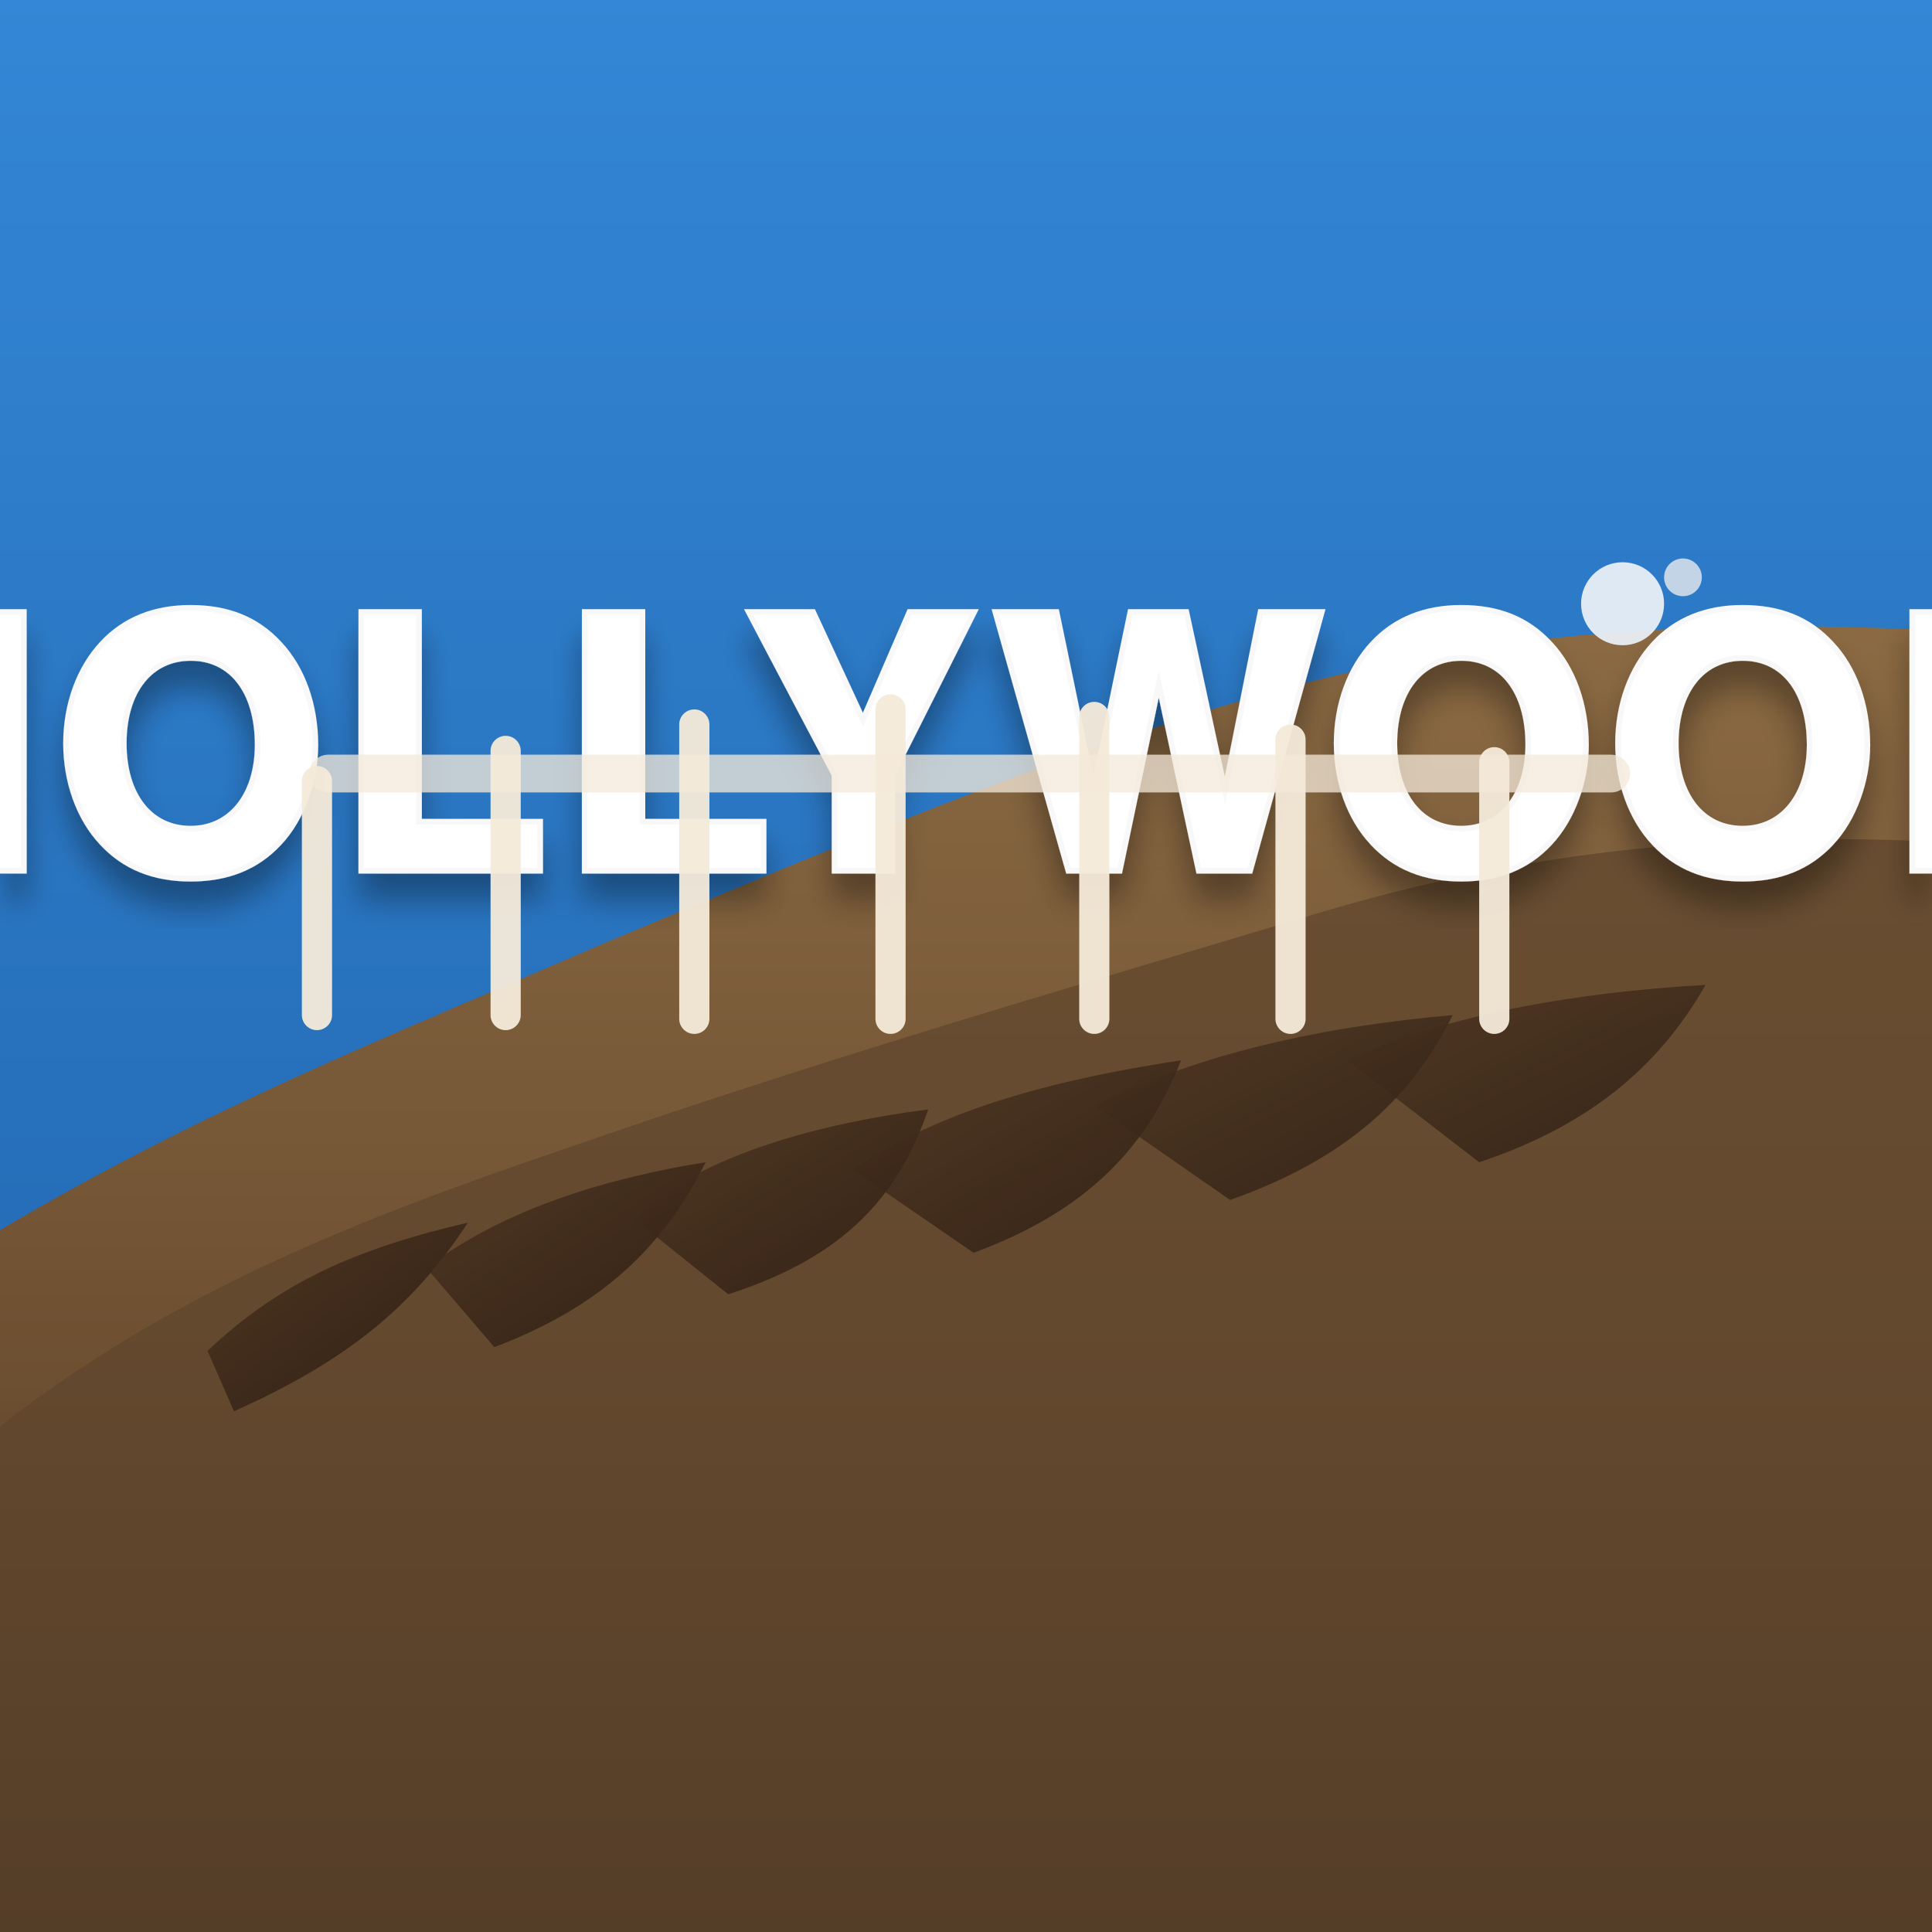
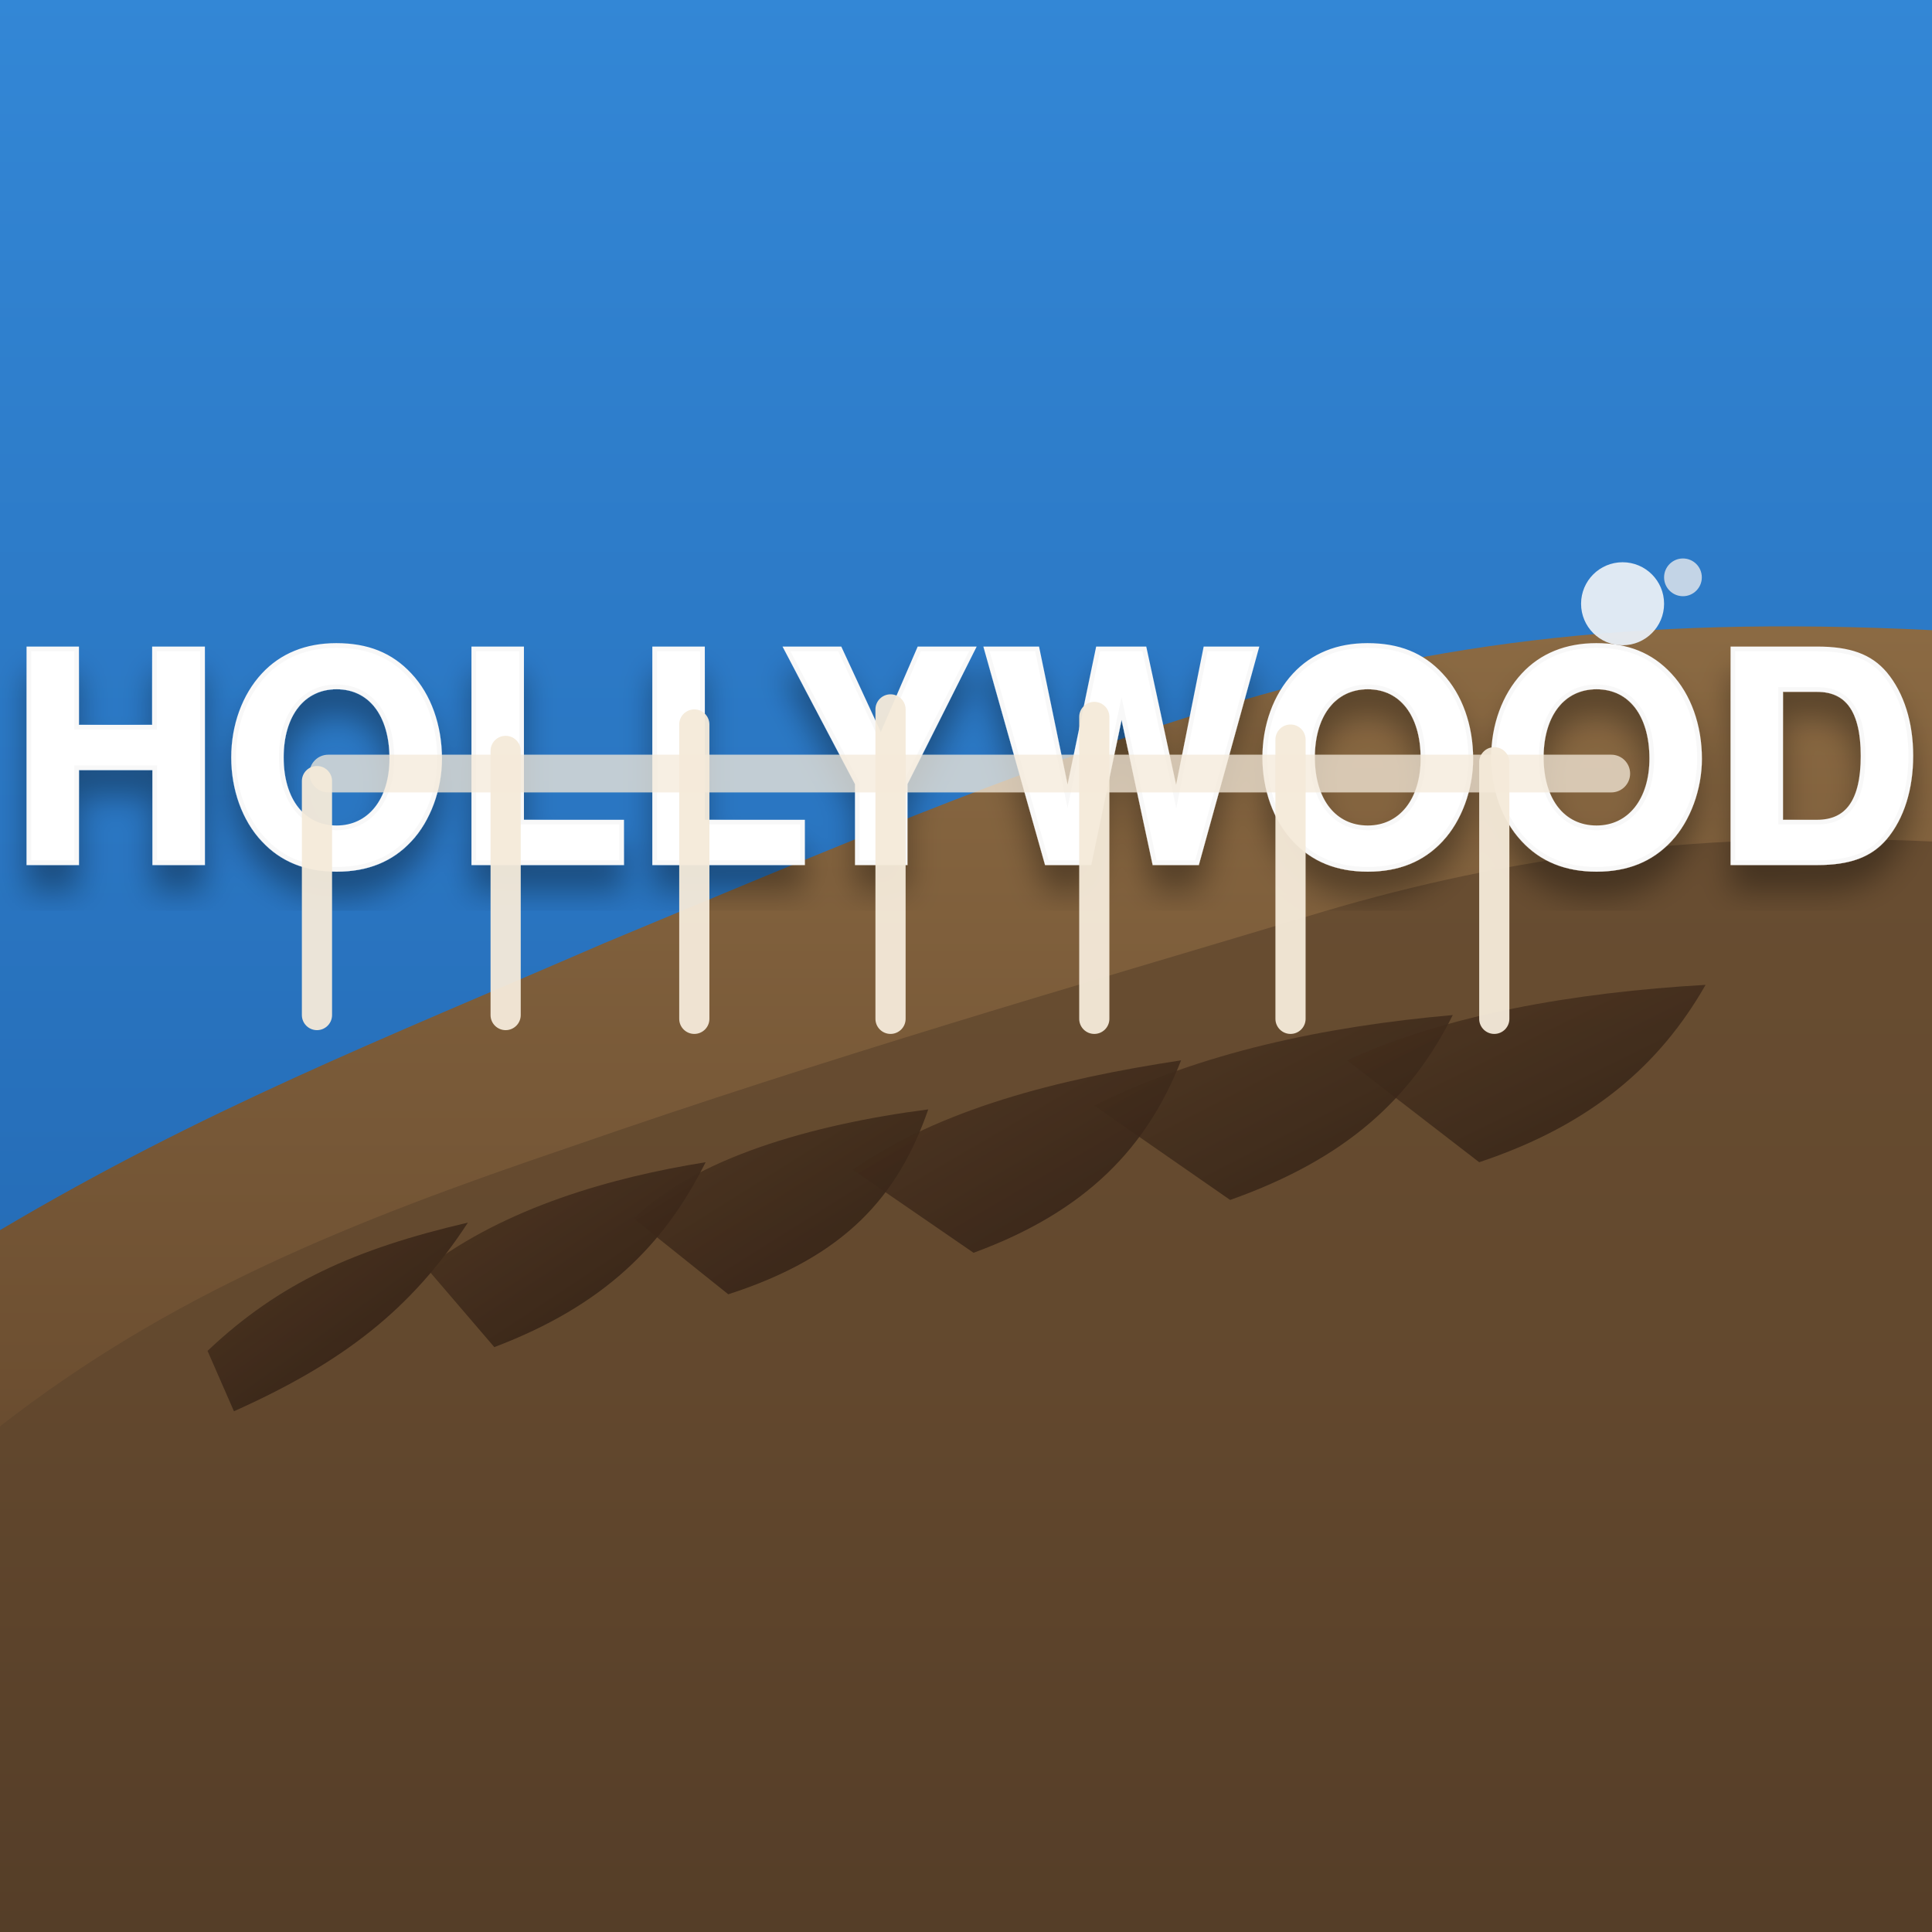
<svg xmlns="http://www.w3.org/2000/svg" viewBox="0 0 512 512" role="img" aria-label="Hollywood sign icon">
  <defs>
    <linearGradient id="sky" x1="0%" x2="0%" y1="0%" y2="100%">
      <stop offset="0%" stop-color="#3387d6" />
      <stop offset="100%" stop-color="#1e5fa7" />
    </linearGradient>
    <linearGradient id="hill" x1="0%" x2="0%" y1="0%" y2="100%">
      <stop offset="0%" stop-color="#8b6a43" />
      <stop offset="58%" stop-color="#6d4f31" />
      <stop offset="100%" stop-color="#3d2a1c" />
    </linearGradient>
    <linearGradient id="rock" x1="0%" x2="100%" y1="0%" y2="100%">
      <stop offset="0%" stop-color="#4a321f" />
      <stop offset="100%" stop-color="#24160f" />
    </linearGradient>
    <filter id="shadow" x="-20%" y="-20%" width="140%" height="140%">
      <feDropShadow dx="0" dy="7" stdDeviation="4" flood-color="#000000" flood-opacity="0.34" />
    </filter>
  </defs>
  <rect width="512" height="512" fill="url(#sky)" />
  <path d="M0 326C54 294 100 276 160 250C220 225 267 205 318 189C375 171 431 163 512 167V512H0Z" fill="url(#hill)" />
  <path d="M0 378C45 343 92 324 151 304C220 280 286 261 346 243C395 228 446 220 512 223V512H0Z" fill="#5e452d" opacity="0.72" />
  <path d="M55 358C74 340 94 331 124 324C109 347 91 361 62 374Z" fill="url(#rock)" opacity="0.82" />
  <path d="M113 336C134 320 162 312 187 308C176 330 160 346 131 357Z" fill="url(#rock)" opacity="0.78" />
  <path d="M168 323C184 307 215 298 246 294C238 317 224 333 193 343Z" fill="url(#rock)" opacity="0.76" />
  <path d="M226 310C249 294 280 286 313 281C304 304 288 321 258 332Z" fill="url(#rock)" opacity="0.74" />
  <path d="M290 293C318 279 351 272 385 269C374 291 357 307 326 318Z" fill="url(#rock)" opacity="0.72" />
  <path d="M357 281C383 269 417 263 452 261C440 282 422 298 392 308Z" fill="url(#rock)" opacity="0.72" />
  <g filter="url(#shadow)">
-     <text x="256" y="230" text-anchor="middle" font-family="Arial Black, Helvetica, Arial, sans-serif" font-size="92" font-weight="900" letter-spacing="3" fill="#ffffff" stroke="#f8f8f8" stroke-width="3" paint-order="stroke fill">HOLLYWOOD</text>
+     <text x="256" y="228" text-anchor="middle" font-family="Arial Black, Helvetica, Arial, sans-serif" font-size="76" font-weight="900" letter-spacing="1.5" fill="#ffffff" stroke="#f8f8f8" stroke-width="2.5" paint-order="stroke fill">HOLLYWOOD</text>
  </g>
  <rect x="82" y="200" width="350" height="10" rx="5" fill="#f4ead9" opacity="0.75" />
  <rect x="80" y="203" width="8" height="70" rx="4" fill="#f4ead9" opacity="0.95" />
  <rect x="130" y="195" width="8" height="78" rx="4" fill="#f4ead9" opacity="0.95" />
  <rect x="180" y="188" width="8" height="86" rx="4" fill="#f4ead9" opacity="0.95" />
  <rect x="232" y="184" width="8" height="90" rx="4" fill="#f4ead9" opacity="0.95" />
  <rect x="286" y="186" width="8" height="88" rx="4" fill="#f4ead9" opacity="0.95" />
  <rect x="338" y="192" width="8" height="82" rx="4" fill="#f4ead9" opacity="0.95" />
  <rect x="392" y="198" width="8" height="76" rx="4" fill="#f4ead9" opacity="0.95" />
  <circle cx="430" cy="160" r="11" fill="#e8eef6" opacity="0.95" />
  <circle cx="446" cy="153" r="5" fill="#d4dee9" opacity="0.9" />
</svg>
